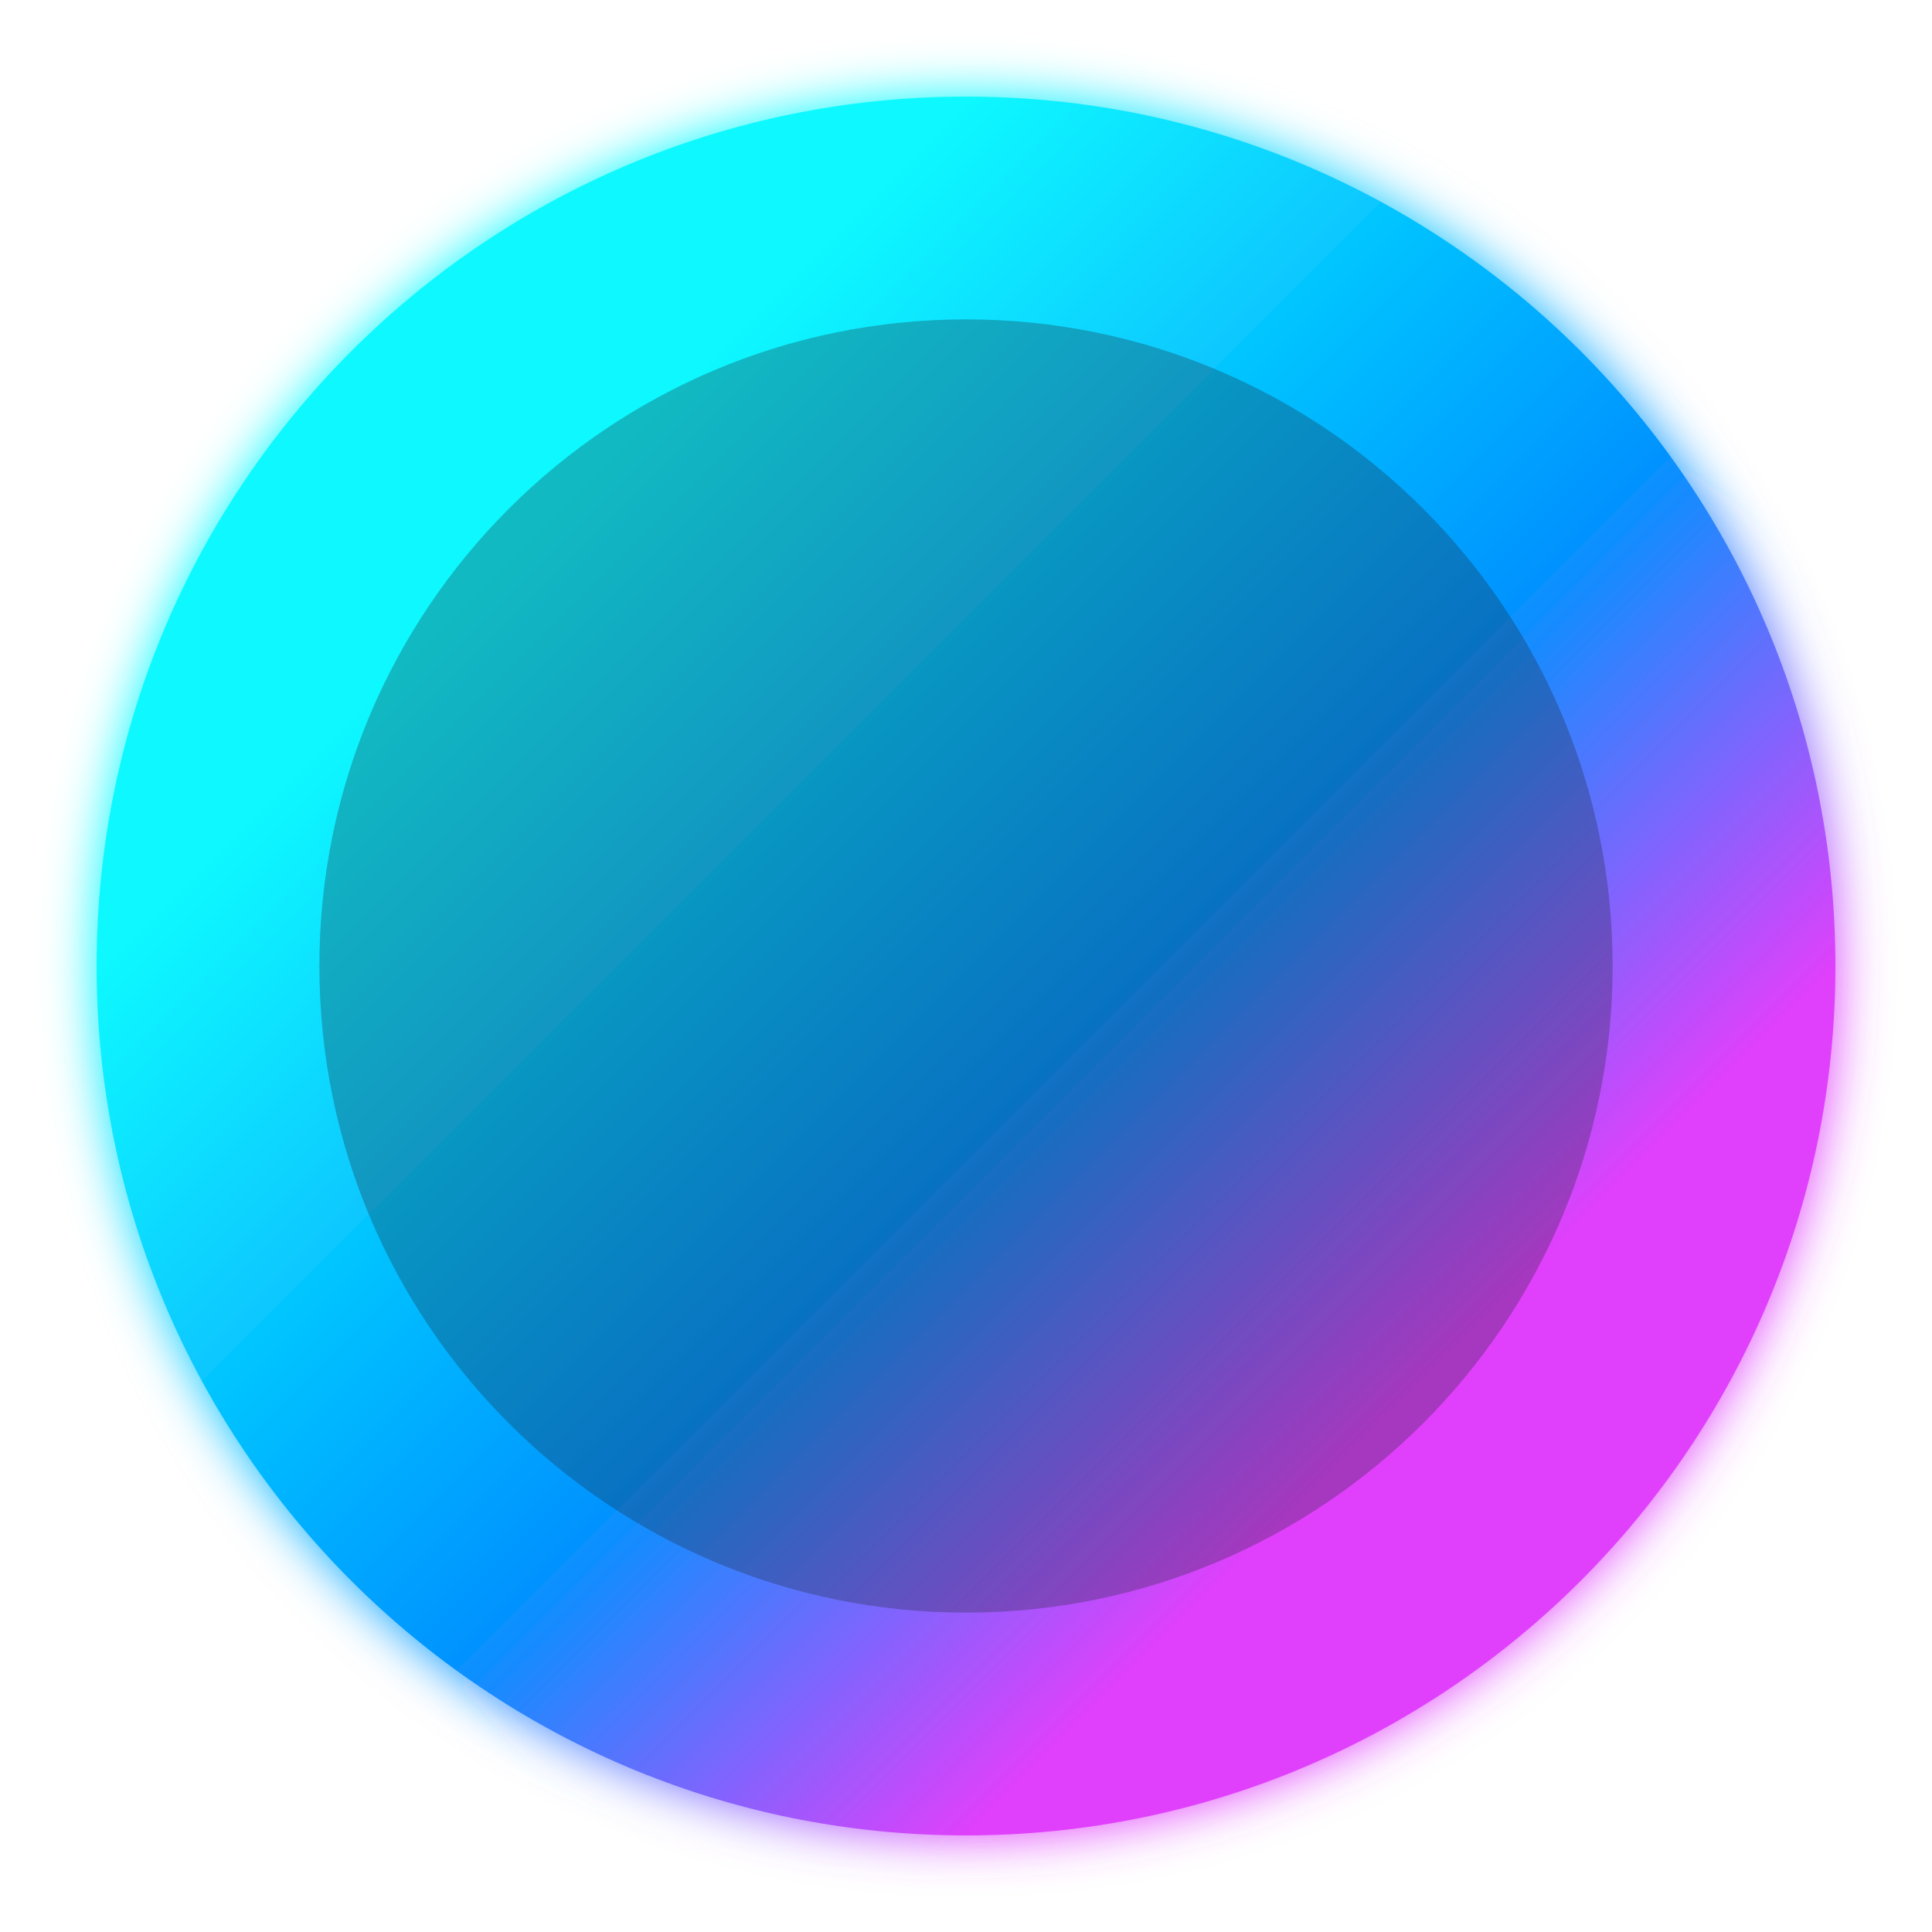
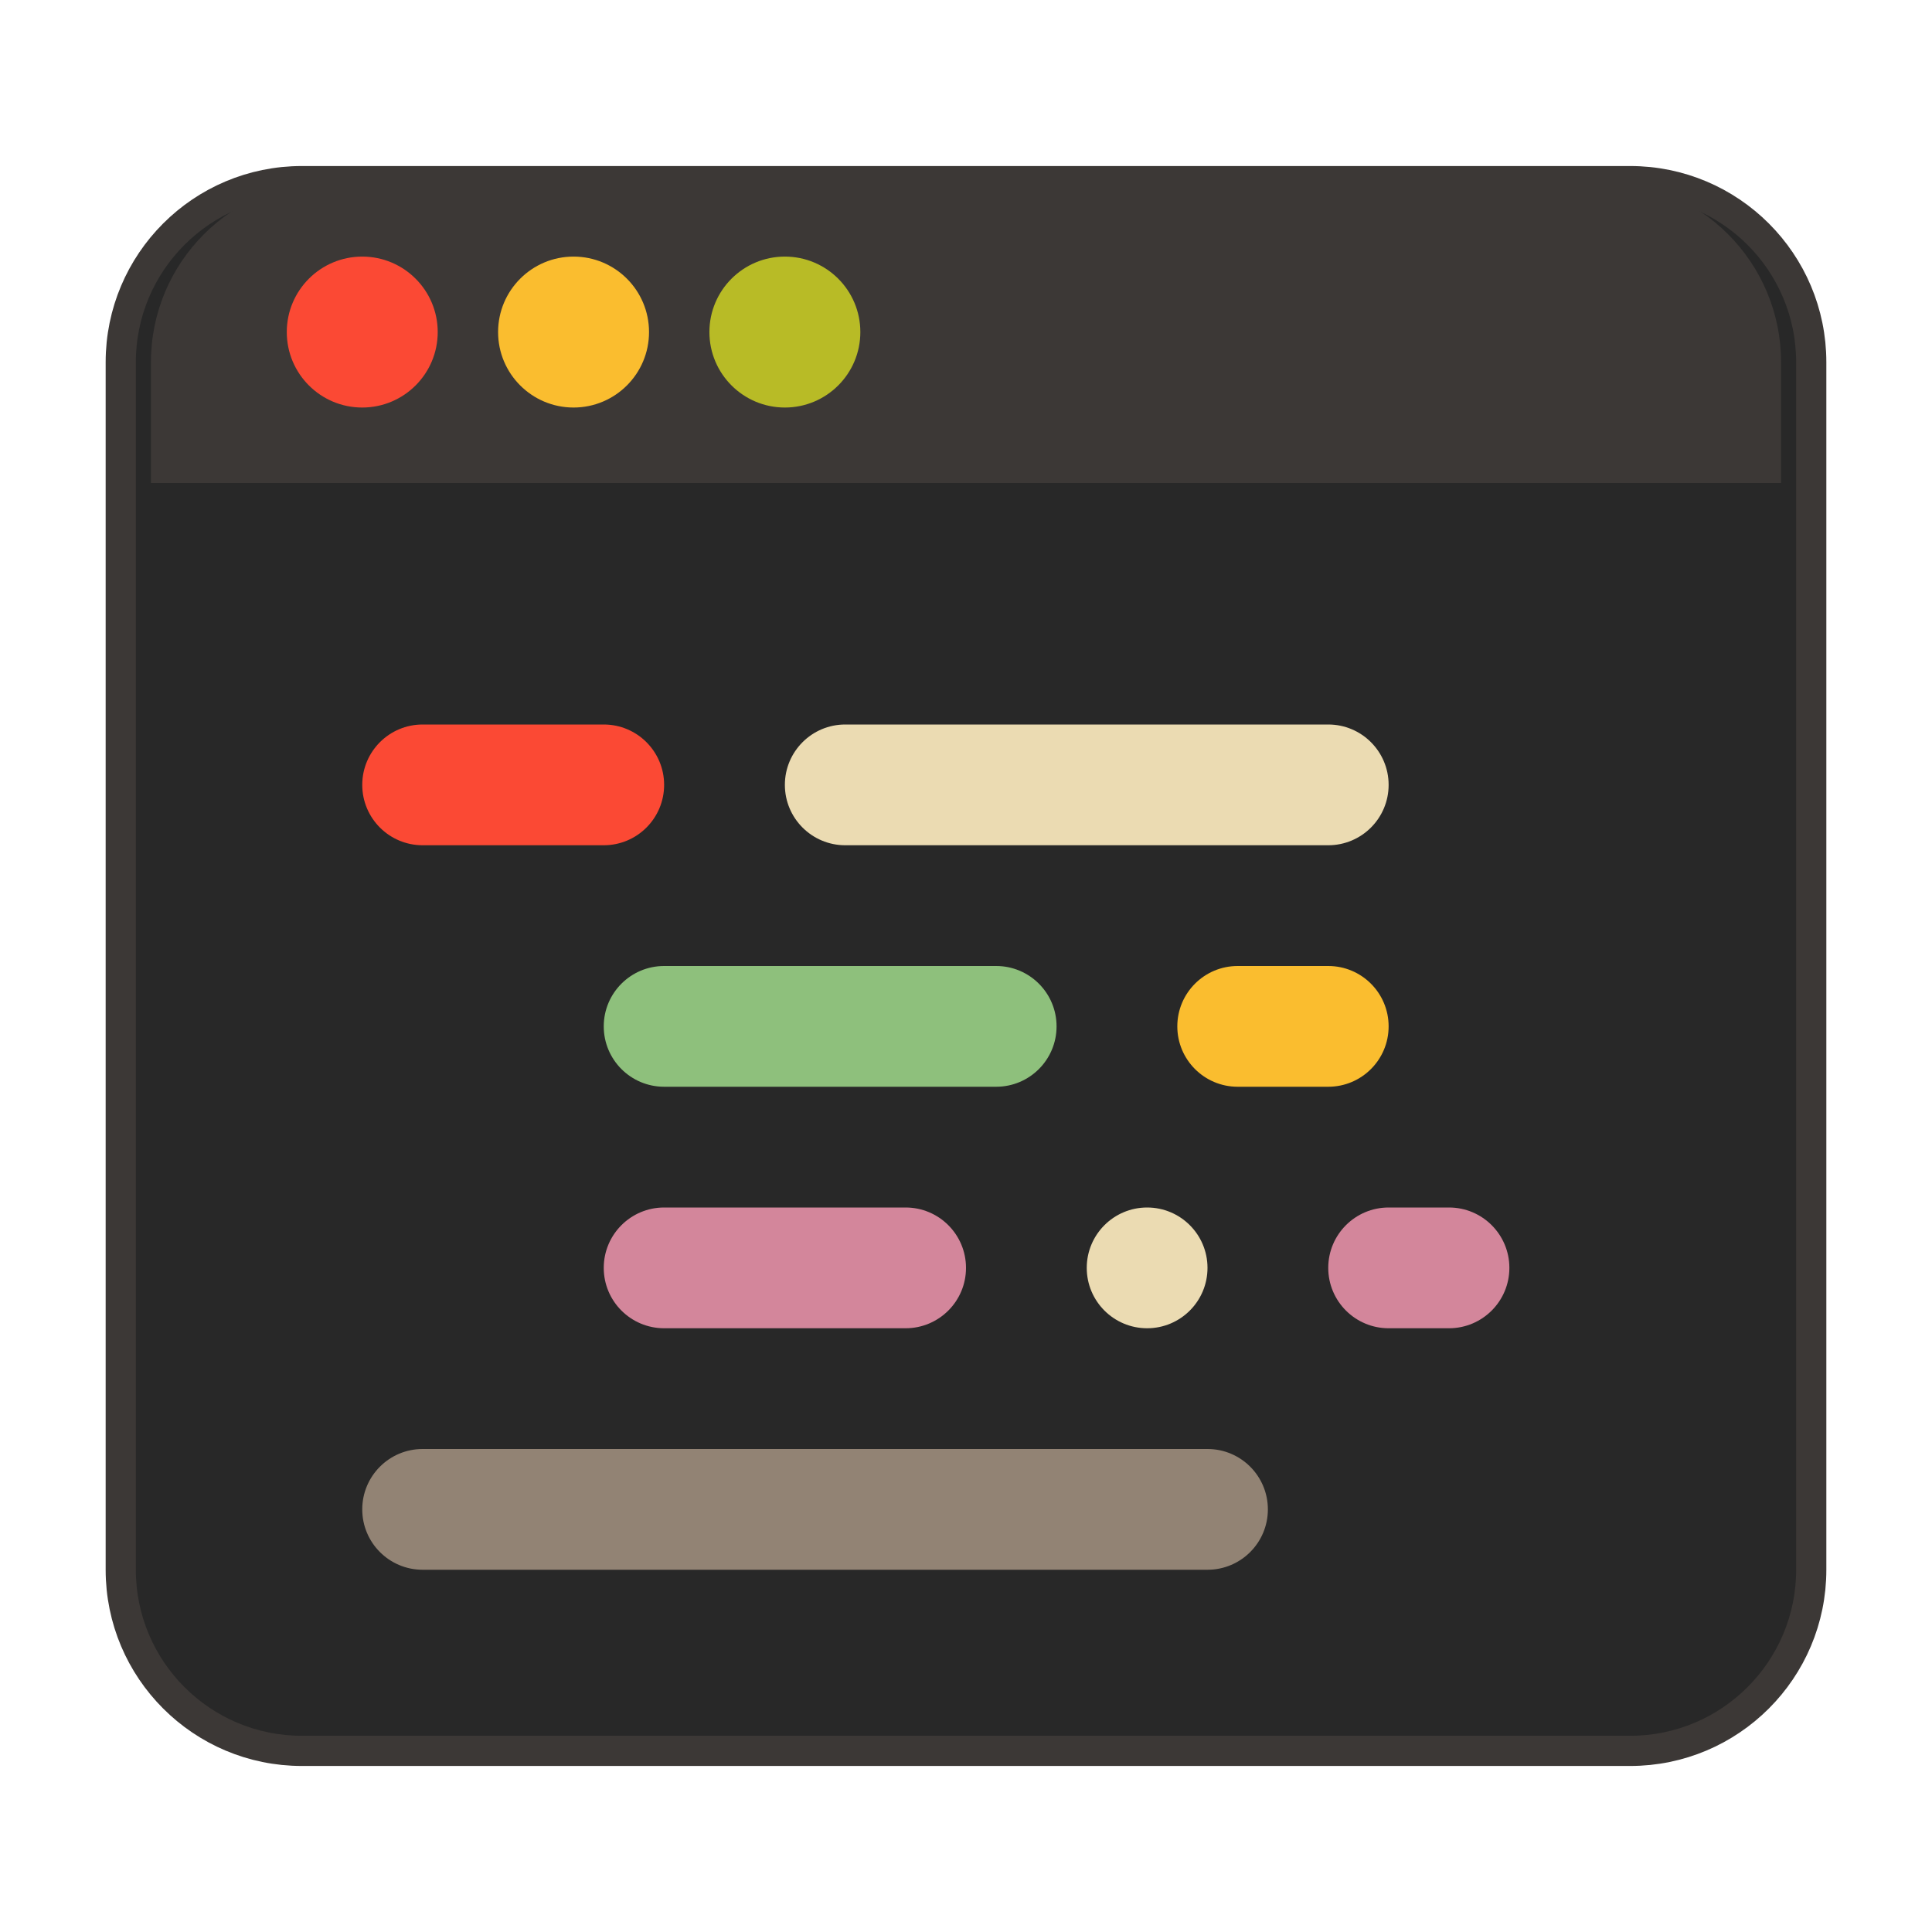
- <svg xmlns="http://www.w3.org/2000/svg" viewBox="0 0 40 40" width="40" height="40">
+ <svg xmlns="http://www.w3.org/2000/svg" width="128" height="128" viewBox="0 0 128 128" fill="none">
  <defs>
-     <linearGradient id="cleanGradient" x1="25%" y1="25%" x2="75%" y2="75%">
-       <stop offset="0%" stop-color="#0DF9FF" />
-       <stop offset="60%" stop-color="#0094FF" />
-       <stop offset="100%" stop-color="#E040FB" />
-     </linearGradient>
-     <filter id="minimalGlow" x="-10%" y="-10%" width="120%" height="120%">
-       <feGaussianBlur stdDeviation="0.6" result="blur" />
-       <feComposite in="SourceGraphic" in2="blur" operator="over" />
-     </filter>
+     <color id="gb-bg" value="#282828" />
+     <color id="gb-bg-light" value="#3c3836" />
+     <color id="gb-fg" value="#ebdbb2" />
+     <color id="gb-red" value="#fb4934" />
+     <color id="gb-green" value="#b8bb26" />
+     <color id="gb-yellow" value="#fabd2f" />
+     <color id="gb-blue" value="#83a598" />
+     <color id="gb-purple" value="#d3869b" />
+     <color id="gb-aqua" value="#8ec07c" />
+     <color id="gb-grey" value="#928374" />
  </defs>
-   <g transform="translate(2, 2) scale(0.9)">
-     <circle cx="20" cy="20" r="20" fill="url(#cleanGradient)" filter="url(#minimalGlow)" />
-     <circle cx="20" cy="20" r="14.875" fill="#1a2531" opacity="0.3" />
+   <rect x="8" y="12" width="112" height="104" rx="12" fill="#282828" stroke="#3c3836" stroke-width="2" />
+   <path d="M10 24 C10 17.373 15.373 12 22 12 H106 C112.627 12 118 17.373 118 24 V32 H10 V24 Z" fill="#3c3836" />
+   <circle cx="24" cy="22" r="5" fill="#fb4934" />
+   <circle cx="38" cy="22" r="5" fill="#fabd2f" />
+   <circle cx="52" cy="22" r="5" fill="#b8bb26" />
+   <g transform="translate(24, 48)">
+     <rect y="0" width="20" height="8" rx="4" fill="#fb4934" />
+     <rect x="28" y="0" width="40" height="8" rx="4" fill="#ebdbb2" />
+     <rect x="16" y="16" width="30" height="8" rx="4" fill="#8ec07c" />
+     <rect x="54" y="16" width="14" height="8" rx="4" fill="#fabd2f" />
+     <rect x="16" y="32" width="24" height="8" rx="4" fill="#d3869b" />
+     <rect x="48" y="32" width="8" height="8" rx="4" fill="#ebdbb2" />
+     <rect x="64" y="32" width="12" height="8" rx="4" fill="#d3869b" />
+     <rect y="48" width="60" height="8" rx="4" fill="#928374" />
  </g>
</svg>
